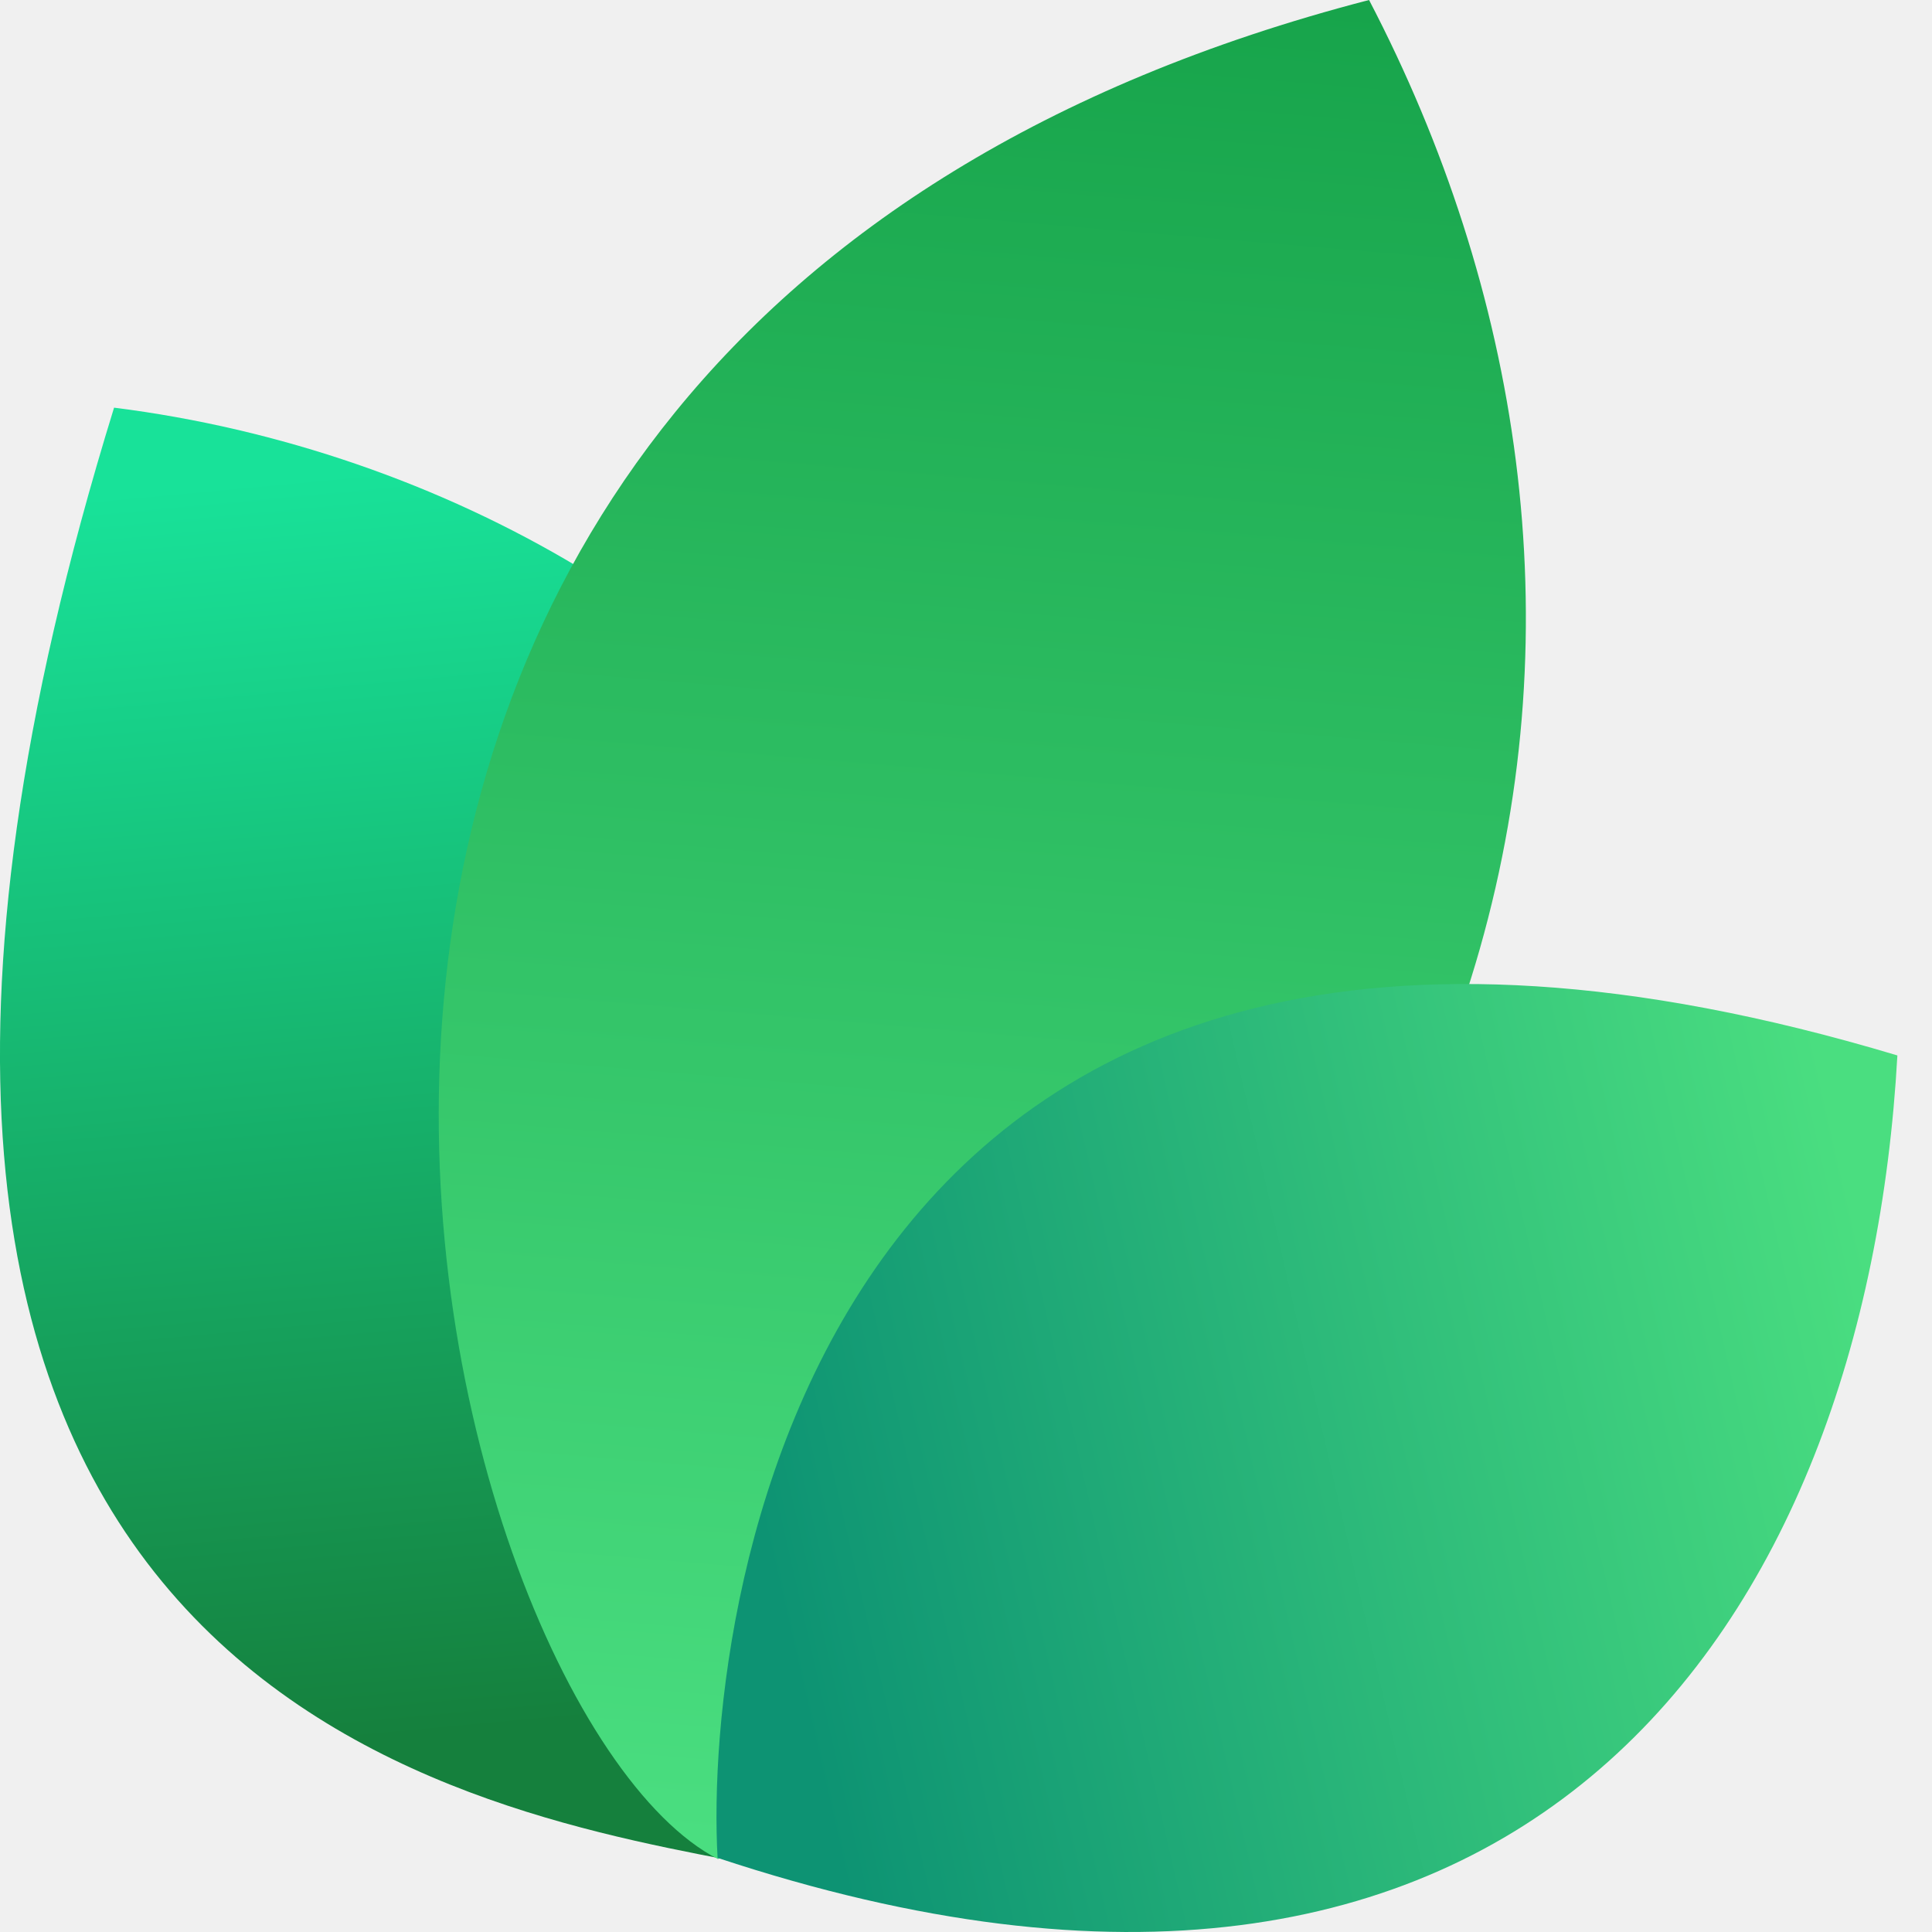
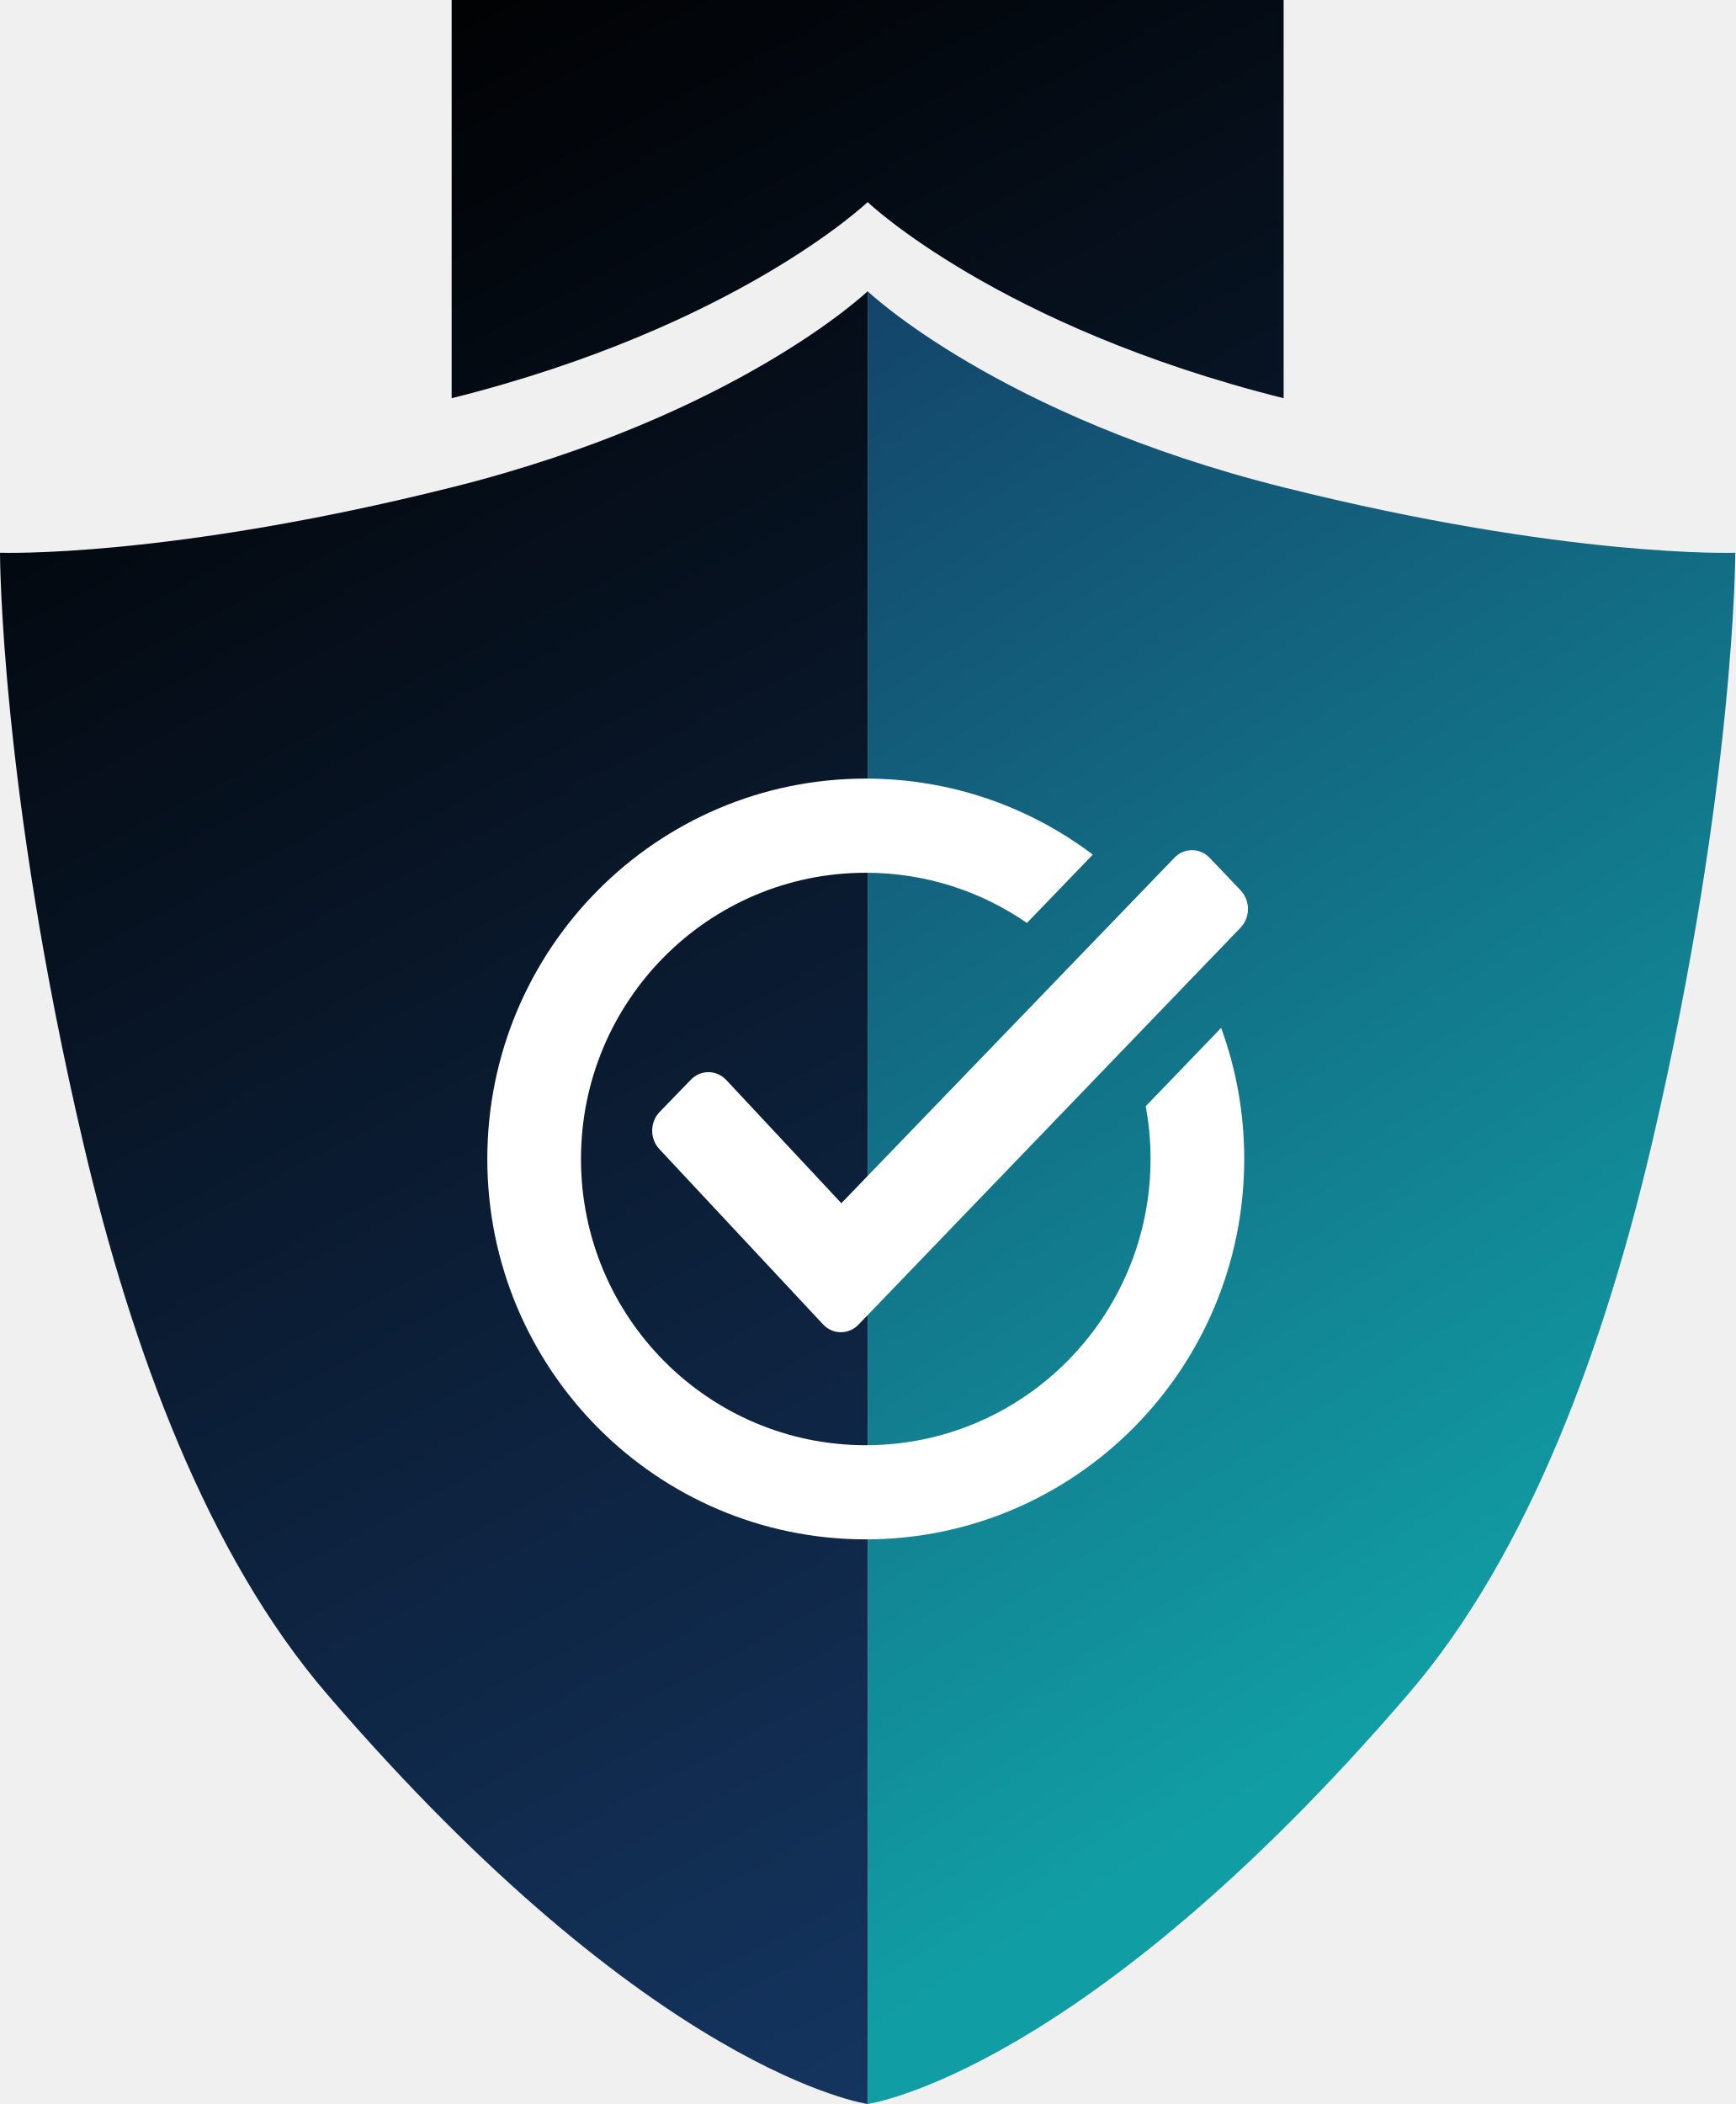
- <svg xmlns="http://www.w3.org/2000/svg" width="24" height="24" viewBox="0 0 24 24" fill="none">
-   <path d="M9.061 23.108C5.268 22.377 -3.391 20.627 1.417 5.064C9.634 6.099 16.973 14.064 9.061 23.108Z" fill="url(#paint0_linear_17557_2021)" />
-   <path d="M8.919 23.094C5.276 21.222 0.784 4.209 17.007 0C20.757 7.193 19.621 16.545 8.919 23.094Z" fill="url(#paint1_linear_17557_2021)" />
-   <path d="M8.914 23.079C8.735 19.882 10.159 9.085 23.57 13.111C23.181 20.123 18.984 26.418 8.914 23.079Z" fill="url(#paint2_linear_17557_2021)" />
+ <svg xmlns="http://www.w3.org/2000/svg" width="146" height="177" viewBox="0 0 146 177" fill="none">
+   <path d="M73 177L73 24.5C73 24.5 62 35 38 41C14 47 0 46.5 0 46.5C0 46.5 -6.19888e-06 66.296 7.026 96.25C11.073 113.501 17.45 130.805 27.5 142.5C55 174.5 73 177 73 177Z" fill="url(#paint0_linear_5_1687)" />
+   <path d="M73 177C73 177 91 174.5 118.5 142.5C128.647 130.692 135.05 113.167 139.091 95.75C146 65.965 146 46.5 146 46.5C146 46.5 132 47 108 41C84 35 73 24.5 73 24.5L73 177Z" fill="url(#paint1_linear_5_1687)" />
+   <path fill-rule="evenodd" clip-rule="evenodd" d="M104.383 74.904C105.205 75.768 105.205 77.168 104.383 78.032L72.238 111.426C71.41 112.296 70.067 112.289 69.247 111.412L55.475 96.667C54.66 95.796 54.673 94.395 55.502 93.54L58.131 90.828C58.961 89.973 60.294 89.986 61.108 90.858L70.788 101.221L98.802 72.168C99.624 71.304 100.957 71.304 101.779 72.168L104.383 74.904Z" fill="white" />
+   <path fill-rule="evenodd" clip-rule="evenodd" d="M96.803 97.5C96.803 110.799 86.075 121.579 72.842 121.579C59.609 121.579 48.882 110.799 48.882 97.5C48.882 84.201 59.609 73.421 72.842 73.421C77.875 73.421 82.546 74.98 86.401 77.644L91.945 71.895C86.623 67.879 80.009 65.5 72.842 65.5C55.256 65.5 41 79.827 41 97.5C41 115.173 55.256 129.5 72.842 129.5C90.428 129.5 104.685 115.173 104.685 97.5C104.685 93.624 103.999 89.91 102.743 86.472L96.397 93.064C96.664 94.502 96.803 95.985 96.803 97.5Z" fill="white" />
+   <path fill-rule="evenodd" clip-rule="evenodd" d="M38 0C38 0 59.332 0 73 0C86.668 0 108 0 108 0V33.5C84 27.5 73 17 73 17C73 17 62 27.5 38 33.5V0Z" fill="url(#paint2_linear_5_1687)" />
  <defs>
-     <linearGradient id="paint0_linear_17557_2021" x1="3.776" y1="5.916" x2="5.232" y2="21.559" gradientUnits="userSpaceOnUse">
-       <stop stop-color="#18E299" />
-       <stop offset="1" stop-color="#15803D" />
+     <linearGradient id="paint0_linear_5_1687" x1="5.09665e-07" y1="13.574" x2="83.238" y2="171.607" gradientUnits="userSpaceOnUse">
+       <stop />
+       <stop offset="1" stop-color="#143560" />
    </linearGradient>
-     <linearGradient id="paint1_linear_17557_2021" x1="12.171" y1="-0.718" x2="10.19" y2="22.983" gradientUnits="userSpaceOnUse">
-       <stop stop-color="#16A34A" />
-       <stop offset="1" stop-color="#4ADE80" />
+     <linearGradient id="paint1_linear_5_1687" x1="73" y1="3.9712e-06" x2="150.282" y2="122.599" gradientUnits="userSpaceOnUse">
+       <stop stop-color="#143560" />
+       <stop offset="1" stop-color="#119DA4" />
    </linearGradient>
-     <linearGradient id="paint2_linear_17557_2021" x1="23.133" y1="15.353" x2="9.338" y2="18.52" gradientUnits="userSpaceOnUse">
-       <stop stop-color="#4ADE80" />
-       <stop offset="1" stop-color="#0D9373" />
+     <linearGradient id="paint2_linear_5_1687" x1="5.09665e-07" y1="13.574" x2="83.238" y2="171.607" gradientUnits="userSpaceOnUse">
+       <stop />
+       <stop offset="1" stop-color="#143560" />
    </linearGradient>
  </defs>
</svg>
